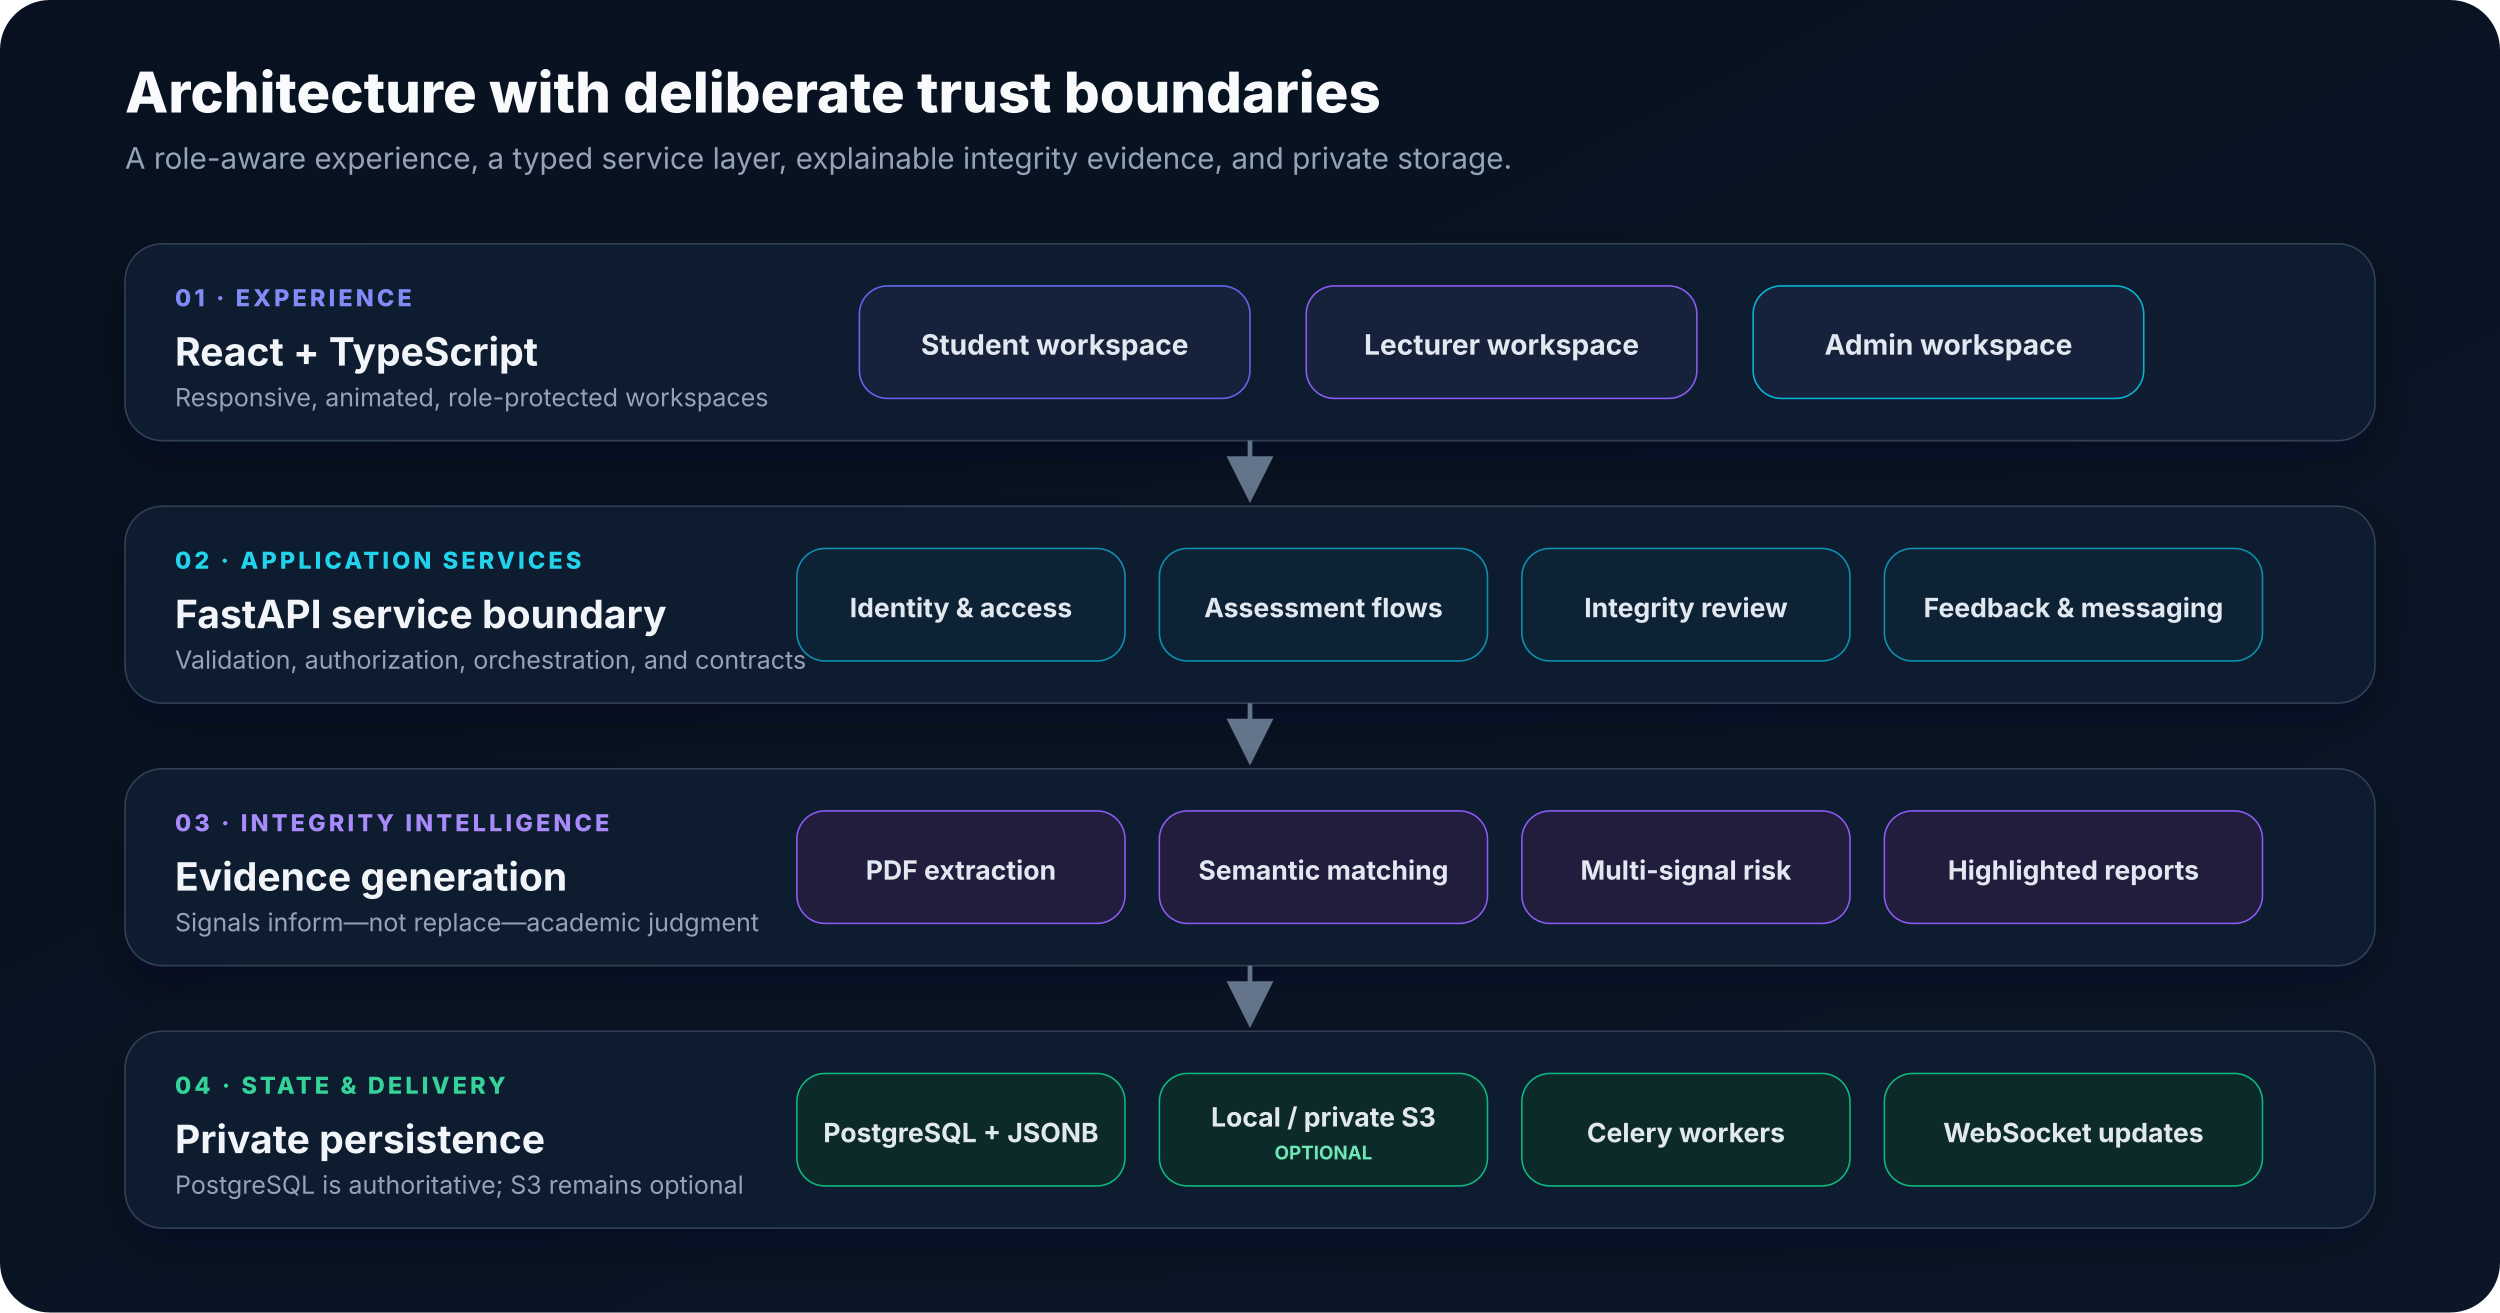
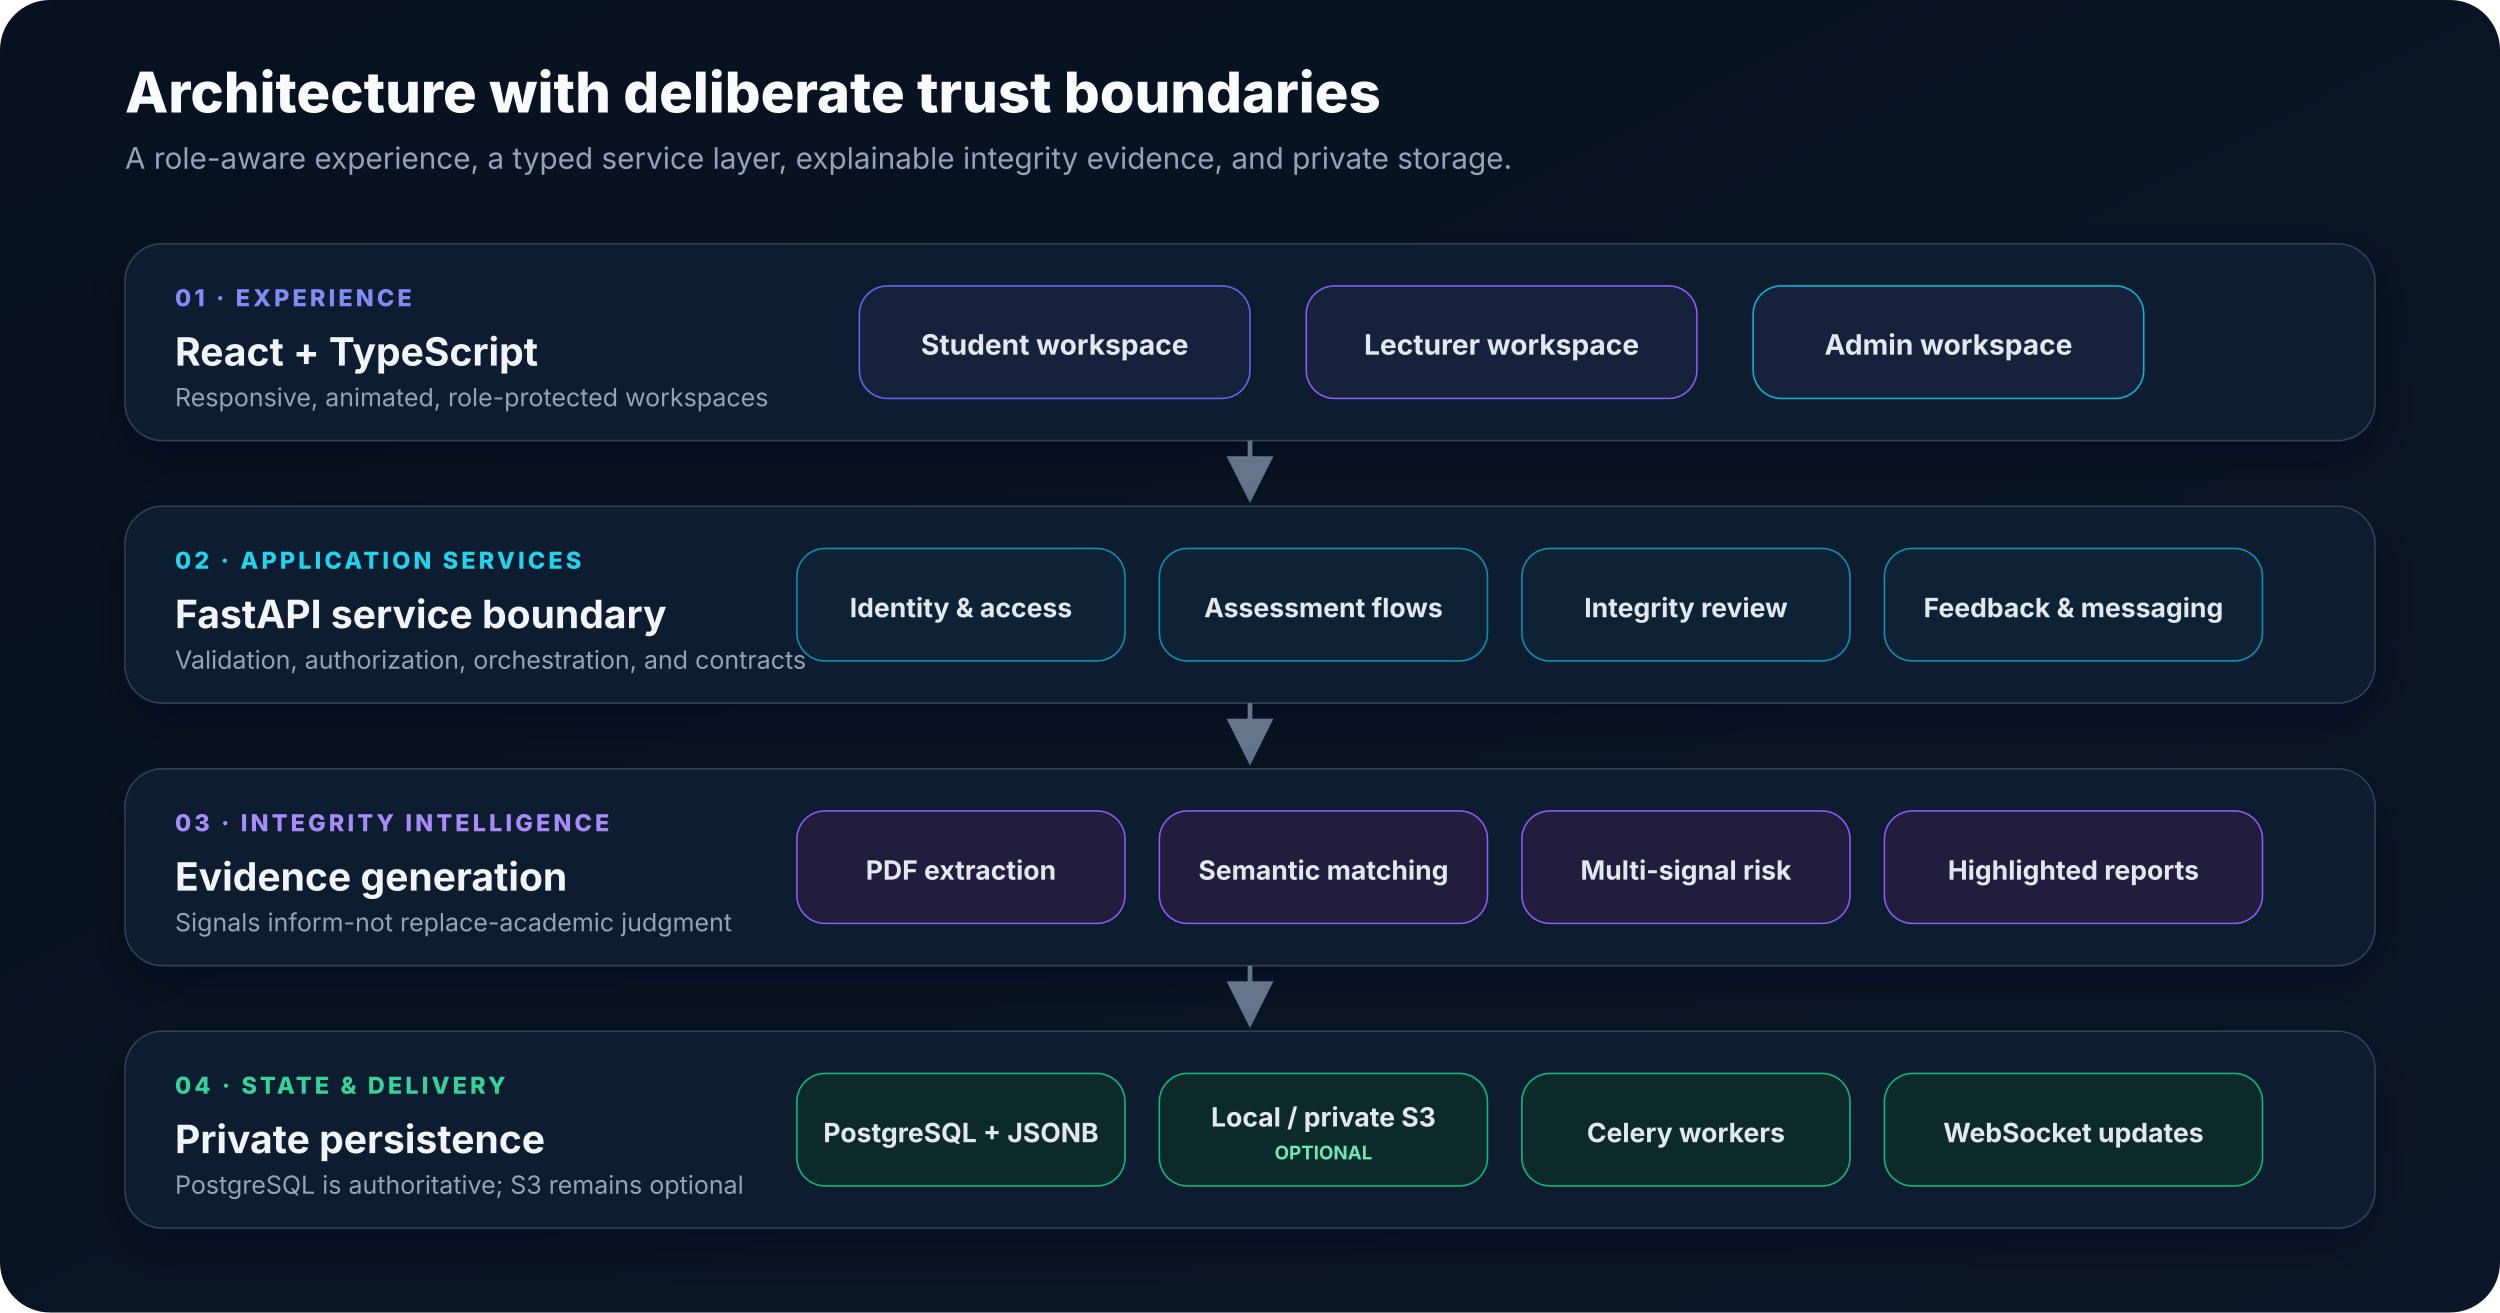
<svg xmlns="http://www.w3.org/2000/svg" width="1600" height="840" viewBox="0 0 1600 840" role="img" aria-labelledby="title description">
  <defs>
    <linearGradient id="bg" x1="0" y1="0" x2="1" y2="1">
      <stop offset="0" stop-color="#07111f" />
      <stop offset="1" stop-color="#0b1728" />
    </linearGradient>
    <linearGradient id="line" x1="0" y1="0" x2="1" y2="0">
      <stop offset="0" stop-color="#818cf8" />
      <stop offset="1" stop-color="#22d3ee" />
    </linearGradient>
    <marker id="arrow" markerWidth="10" markerHeight="10" refX="8" refY="5" orient="auto" markerUnits="strokeWidth">
      <path d="M0,0 L10,5 L0,10 z" fill="#64748b" />
    </marker>
    <filter id="shadow" x="-20%" y="-20%" width="140%" height="150%">
      <feDropShadow dx="0" dy="12" stdDeviation="14" flood-color="#020617" flood-opacity="0.38" />
    </filter>
  </defs>
  <rect width="1600" height="840" rx="32" fill="url(#bg)" />
  <g font-family="Inter, ui-sans-serif, system-ui, -apple-system, sans-serif">
    <text x="80" y="72" fill="#f8fafc" font-size="36" font-weight="800">Architecture with deliberate trust boundaries</text>
    <text x="80" y="108" fill="#94a3b8" font-size="19">A role-aware experience, a typed service layer, explainable integrity evidence, and private storage.</text>
    <g transform="translate(80,156)" filter="url(#shadow)">
      <rect width="1440" height="126" rx="24" fill="#0f1b2d" stroke="#334155" />
      <text x="32" y="40" fill="#818cf8" font-size="15" font-weight="800" letter-spacing="2">01 · EXPERIENCE</text>
      <text x="32" y="78" fill="#f1f5f9" font-size="25" font-weight="750">React + TypeScript</text>
      <text x="32" y="104" fill="#94a3b8" font-size="16">Responsive, animated, role-protected workspaces</text>
      <g transform="translate(470,27)" font-size="18" font-weight="700" text-anchor="middle">
        <g>
          <rect width="250" height="72" rx="18" fill="#17233a" stroke="#6366f1" />
          <text x="125" y="44" fill="#e2e8f0">Student workspace</text>
        </g>
        <g transform="translate(286,0)">
          <rect width="250" height="72" rx="18" fill="#17233a" stroke="#8b5cf6" />
          <text x="125" y="44" fill="#e2e8f0">Lecturer workspace</text>
        </g>
        <g transform="translate(572,0)">
          <rect width="250" height="72" rx="18" fill="#17233a" stroke="#06b6d4" />
          <text x="125" y="44" fill="#e2e8f0">Admin workspace</text>
        </g>
      </g>
    </g>
    <line x1="800" y1="282" x2="800" y2="316" stroke="#64748b" stroke-width="3" marker-end="url(#arrow)" />
    <g transform="translate(80,324)" filter="url(#shadow)">
      <rect width="1440" height="126" rx="24" fill="#0f1b2d" stroke="#334155" />
      <text x="32" y="40" fill="#22d3ee" font-size="15" font-weight="800" letter-spacing="2">02 · APPLICATION SERVICES</text>
      <text x="32" y="78" fill="#f1f5f9" font-size="25" font-weight="750">FastAPI service boundary</text>
      <text x="32" y="104" fill="#94a3b8" font-size="16">Validation, authorization, orchestration, and contracts</text>
      <g transform="translate(430,27)" font-size="17" font-weight="700" text-anchor="middle">
        <g>
          <rect width="210" height="72" rx="18" fill="#102436" stroke="#0891b2" />
          <text x="105" y="44" fill="#e2e8f0">Identity &amp; access</text>
        </g>
        <g transform="translate(232,0)">
          <rect width="210" height="72" rx="18" fill="#102436" stroke="#0891b2" />
          <text x="105" y="44" fill="#e2e8f0">Assessment flows</text>
        </g>
        <g transform="translate(464,0)">
          <rect width="210" height="72" rx="18" fill="#102436" stroke="#0891b2" />
          <text x="105" y="44" fill="#e2e8f0">Integrity review</text>
        </g>
        <g transform="translate(696,0)">
          <rect width="242" height="72" rx="18" fill="#102436" stroke="#0891b2" />
          <text x="121" y="44" fill="#e2e8f0">Feedback &amp; messaging</text>
        </g>
      </g>
    </g>
    <line x1="800" y1="450" x2="800" y2="484" stroke="#64748b" stroke-width="3" marker-end="url(#arrow)" />
    <g transform="translate(80,492)" filter="url(#shadow)">
      <rect width="1440" height="126" rx="24" fill="#0f1b2d" stroke="#334155" />
      <text x="32" y="40" fill="#a78bfa" font-size="15" font-weight="800" letter-spacing="2">03 · INTEGRITY INTELLIGENCE</text>
      <text x="32" y="78" fill="#f1f5f9" font-size="25" font-weight="750">Evidence generation</text>
-       <text x="32" y="104" fill="#94a3b8" font-size="16">Signals inform—not replace—academic judgment</text>
+       <text x="32" y="104" fill="#94a3b8" font-size="16">Signals inform-not replace-academic judgment</text>
      <g transform="translate(430,27)" font-size="17" font-weight="700" text-anchor="middle">
        <g>
          <rect width="210" height="72" rx="18" fill="#201a3d" stroke="#8b5cf6" />
          <text x="105" y="44" fill="#e2e8f0">PDF extraction</text>
        </g>
        <g transform="translate(232,0)">
          <rect width="210" height="72" rx="18" fill="#201a3d" stroke="#8b5cf6" />
          <text x="105" y="44" fill="#e2e8f0">Semantic matching</text>
        </g>
        <g transform="translate(464,0)">
          <rect width="210" height="72" rx="18" fill="#201a3d" stroke="#8b5cf6" />
          <text x="105" y="44" fill="#e2e8f0">Multi-signal risk</text>
        </g>
        <g transform="translate(696,0)">
          <rect width="242" height="72" rx="18" fill="#201a3d" stroke="#8b5cf6" />
          <text x="121" y="44" fill="#e2e8f0">Highlighted reports</text>
        </g>
      </g>
    </g>
    <line x1="800" y1="618" x2="800" y2="652" stroke="#64748b" stroke-width="3" marker-end="url(#arrow)" />
    <g transform="translate(80,660)" filter="url(#shadow)">
      <rect width="1440" height="126" rx="24" fill="#0f1b2d" stroke="#334155" />
      <text x="32" y="40" fill="#34d399" font-size="15" font-weight="800" letter-spacing="2">04 · STATE &amp; DELIVERY</text>
      <text x="32" y="78" fill="#f1f5f9" font-size="25" font-weight="750">Private persistence</text>
      <text x="32" y="104" fill="#94a3b8" font-size="16">PostgreSQL is authoritative; S3 remains optional</text>
      <g transform="translate(430,27)" font-size="17" font-weight="700" text-anchor="middle">
        <g>
          <rect width="210" height="72" rx="18" fill="#102b2a" stroke="#10b981" />
          <text x="105" y="44" fill="#e2e8f0">PostgreSQL + JSONB</text>
        </g>
        <g transform="translate(232,0)">
          <rect width="210" height="72" rx="18" fill="#102b2a" stroke="#10b981" />
          <text x="105" y="34" fill="#e2e8f0">Local / private S3</text>
          <text x="105" y="55" fill="#6ee7b7" font-size="12">OPTIONAL</text>
        </g>
        <g transform="translate(464,0)">
          <rect width="210" height="72" rx="18" fill="#102b2a" stroke="#10b981" />
          <text x="105" y="44" fill="#e2e8f0">Celery workers</text>
        </g>
        <g transform="translate(696,0)">
          <rect width="242" height="72" rx="18" fill="#102b2a" stroke="#10b981" />
          <text x="121" y="44" fill="#e2e8f0">WebSocket updates</text>
        </g>
      </g>
    </g>
  </g>
</svg>
